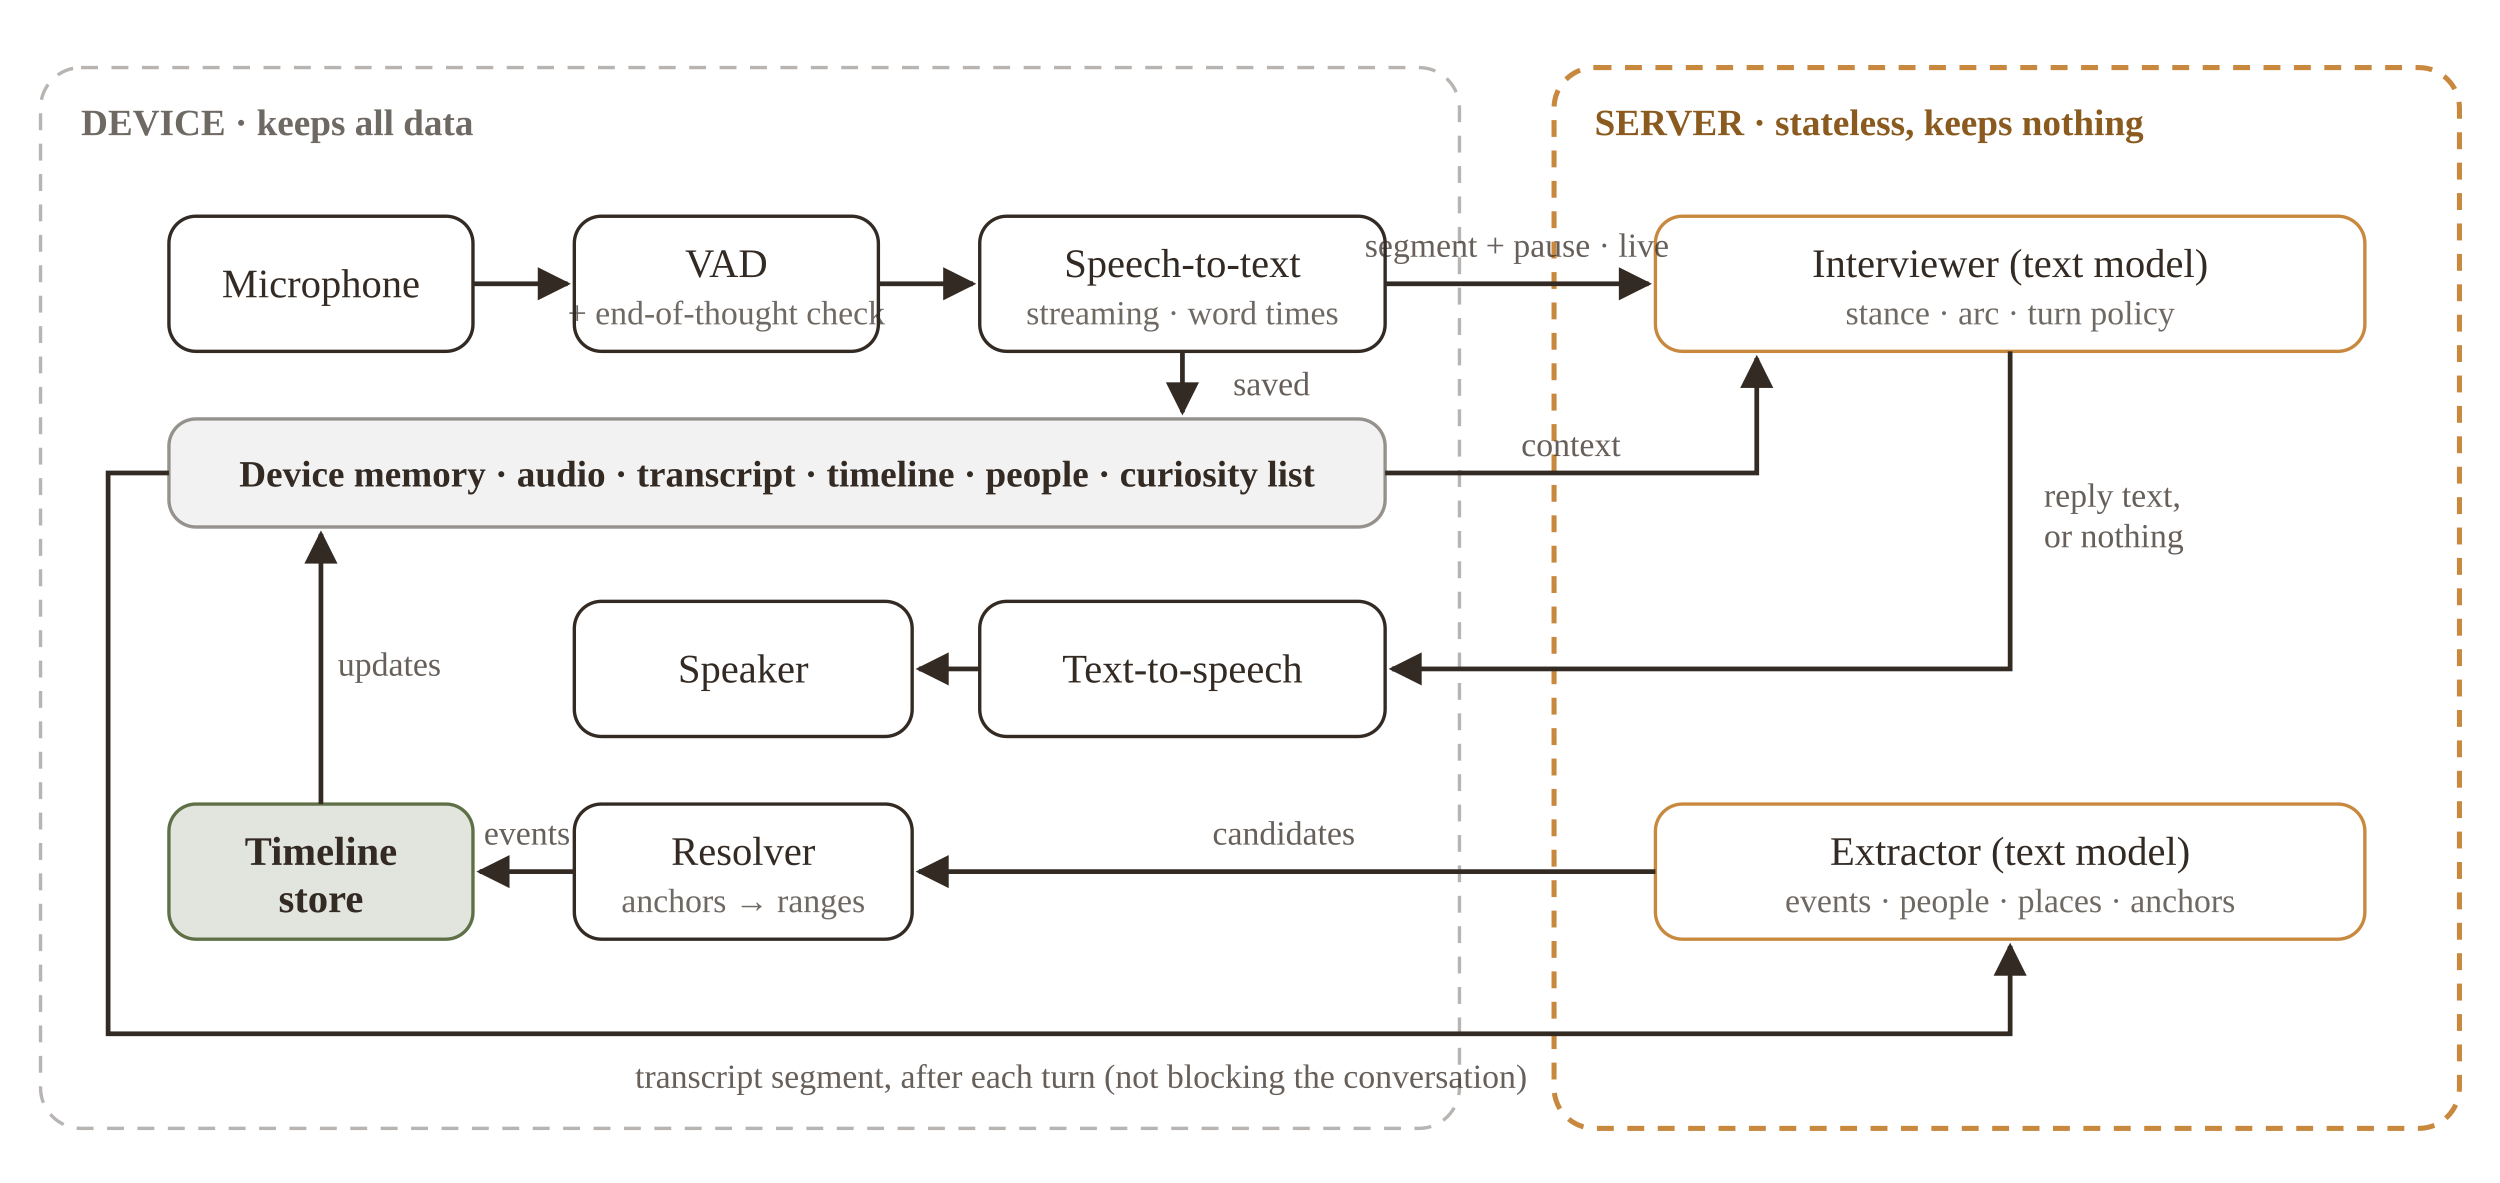
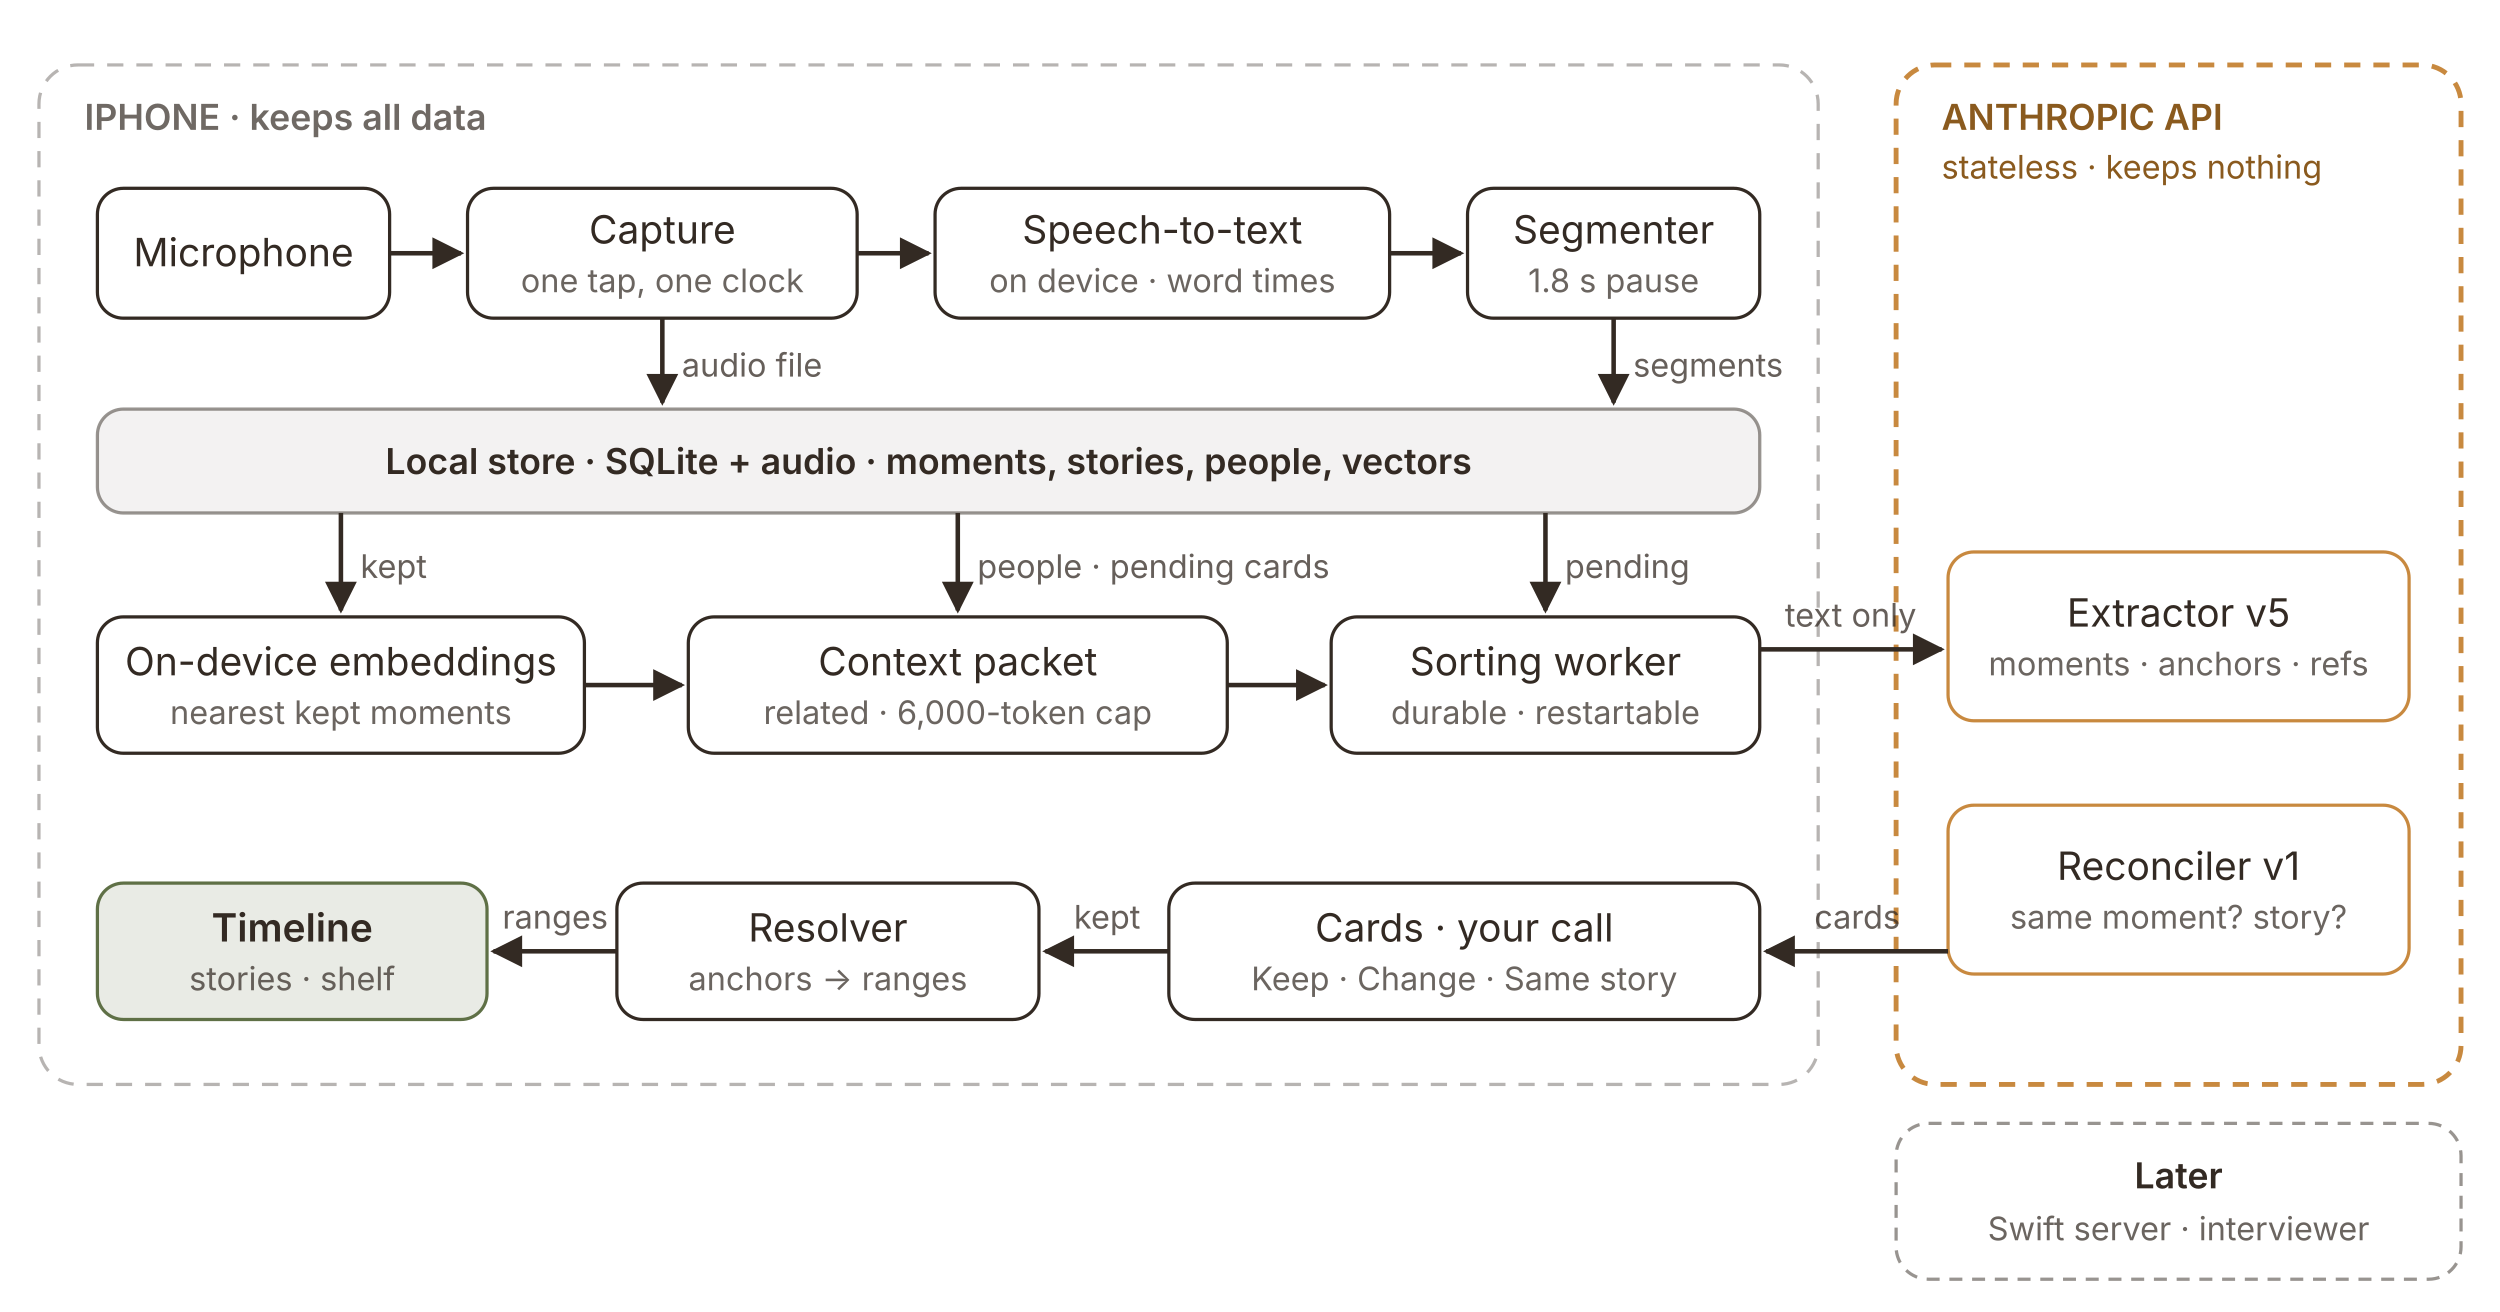
- <svg xmlns="http://www.w3.org/2000/svg" viewBox="0 0 740 350" role="img" aria-label="Data flow on a grid: microphone, voice activity detection and speech-to-text on the device feed the interviewer on a stateless server in real time; device memory (audio, transcript, timeline, people, curiosity list) supplies context to the interviewer and the transcript to the extractor; the interviewer returns reply text to text-to-speech and the speaker; the extractor returns candidates to the resolver, which writes events to the timeline store, which updates device memory.">
+ <svg xmlns="http://www.w3.org/2000/svg" width="770" height="404" font-family="Inter, system-ui, sans-serif" viewBox="0 0 770 404" role="img" aria-label="V1 data flow. On the iPhone: microphone, one capture tap, on-device speech-to-text and a segmenter write to the local store. On-device embeddings and the context packet builder read the store; the sorting worker sends a segment and packet, text only, to the Anthropic Messages API, which keeps nothing. Candidates and verdicts come back as cards; kept memories go to the resolver and the timeline.">
  <defs>
-     <marker id="arrow" viewBox="0 0 10 10" refX="9" refY="5" markerWidth="7" markerHeight="7" orient="auto">
+     <marker id="af" viewBox="0 0 10 10" refX="9" refY="5" markerWidth="7" markerHeight="7" orient="auto">
      <path d="M0 0L10 5L0 10z" fill="#332A23" />
    </marker>
  </defs>
-   <rect x="12" y="20" width="420" height="314" rx="12" fill="none" stroke="#332A23" stroke-opacity=".35" stroke-dasharray="5 4" />
-   <text x="24" y="40" font-size="11" font-weight="600" fill="#332A23" fill-opacity=".7">DEVICE · keeps all data</text>
-   <rect x="460" y="20" width="268" height="314" rx="12" fill="none" stroke="#C8893F" stroke-width="1.5" stroke-dasharray="5 4" />
-   <text x="472" y="40" font-size="11" font-weight="600" fill="#8A5A1E">SERVER · stateless, keeps nothing</text>
-   <g font-size="12" fill="#332A23">
-     <rect x="50" y="64" width="90" height="40" rx="8" fill="none" stroke="#332A23" />
-     <text x="95" y="88" text-anchor="middle">Microphone</text>
-     <rect x="170" y="64" width="90" height="40" rx="8" fill="none" stroke="#332A23" />
-     <text x="215" y="82" text-anchor="middle">VAD</text>
-     <text x="215" y="96" text-anchor="middle" font-size="10" fill-opacity=".7">+ end-of-thought check</text>
-     <rect x="290" y="64" width="120" height="40" rx="8" fill="none" stroke="#332A23" />
-     <text x="350" y="82" text-anchor="middle">Speech-to-text</text>
-     <text x="350" y="96" text-anchor="middle" font-size="10" fill-opacity=".7">streaming · word times</text>
-     <rect x="490" y="64" width="210" height="40" rx="8" fill="none" stroke="#C8893F" />
-     <text x="595" y="82" text-anchor="middle">Interviewer (text model)</text>
-     <text x="595" y="96" text-anchor="middle" font-size="10" fill-opacity=".7">stance · arc · turn policy</text>
-     <rect x="50" y="124" width="360" height="32" rx="8" fill="#332A23" fill-opacity=".06" stroke="#332A23" stroke-opacity=".5" />
-     <text x="230" y="144" text-anchor="middle" font-size="11" font-weight="600">Device memory · audio · transcript · timeline · people · curiosity list</text>
-     <rect x="170" y="178" width="100" height="40" rx="8" fill="none" stroke="#332A23" />
-     <text x="220" y="202" text-anchor="middle">Speaker</text>
-     <rect x="290" y="178" width="120" height="40" rx="8" fill="none" stroke="#332A23" />
-     <text x="350" y="202" text-anchor="middle">Text-to-speech</text>
-     <rect x="50" y="238" width="90" height="40" rx="8" fill="#5F7046" fill-opacity=".18" stroke="#5F7046" />
-     <text x="95" y="256" text-anchor="middle" font-weight="600">Timeline</text>
-     <text x="95" y="270" text-anchor="middle" font-weight="600">store</text>
-     <rect x="170" y="238" width="100" height="40" rx="8" fill="none" stroke="#332A23" />
-     <text x="220" y="256" text-anchor="middle">Resolver</text>
-     <text x="220" y="270" text-anchor="middle" font-size="10" fill-opacity=".7">anchors → ranges</text>
-     <rect x="490" y="238" width="210" height="40" rx="8" fill="none" stroke="#C8893F" />
-     <text x="595" y="256" text-anchor="middle">Extractor (text model)</text>
-     <text x="595" y="270" text-anchor="middle" font-size="10" fill-opacity=".7">events · people · places · anchors</text>
-   </g>
-   <g stroke="#332A23" stroke-width="1.4" fill="none" marker-end="url(#arrow)">
-     <line x1="140" y1="84" x2="168" y2="84" />
-     <line x1="260" y1="84" x2="288" y2="84" />
-     <line x1="410" y1="84" x2="488" y2="84" />
-     <line x1="350" y1="104" x2="350" y2="122" />
-     <path d="M410 140 H520 V106" />
-     <path d="M595 104 V198 H412" />
-     <line x1="290" y1="198" x2="272" y2="198" />
-     <line x1="490" y1="258" x2="272" y2="258" />
-     <line x1="170" y1="258" x2="142" y2="258" />
-     <line x1="95" y1="238" x2="95" y2="158" />
-     <path d="M50 140 H32 V306 H595 V280" />
+   <rect x="12" y="20" width="548" height="314" rx="12" fill="none" stroke="#332A23" stroke-opacity=".35" stroke-dasharray="5 4" />
+   <text x="26" y="40" font-size="11" font-weight="600" fill="#332A23" fill-opacity=".7">IPHONE · keeps all data</text>
+   <rect x="584" y="20" width="174" height="314" rx="12" fill="none" stroke="#C8893F" stroke-width="1.5" stroke-dasharray="5 4" />
+   <text x="598" y="40" font-size="11" font-weight="600" fill="#8A5A1E">ANTHROPIC API</text>
+   <text x="598" y="55" font-size="10" fill="#8A5A1E">stateless · keeps nothing</text>
+   <rect x="30" y="58" width="90" height="40" rx="8" fill="none" stroke="#332A23" />
+   <text x="75" y="82" text-anchor="middle" font-size="12" fill="#332A23">Microphone</text>
+   <rect x="144" y="58" width="120" height="40" rx="8" fill="none" stroke="#332A23" />
+   <text x="204" y="75" text-anchor="middle" font-size="12" fill="#332A23">Capture</text>
+   <text x="204" y="90" text-anchor="middle" font-size="10" fill="#332A23" fill-opacity=".72">one tap, one clock</text>
+   <rect x="288" y="58" width="140" height="40" rx="8" fill="none" stroke="#332A23" />
+   <text x="358" y="75" text-anchor="middle" font-size="12" fill="#332A23">Speech-to-text</text>
+   <text x="358" y="90" text-anchor="middle" font-size="10" fill="#332A23" fill-opacity=".72">on device · word times</text>
+   <rect x="452" y="58" width="90" height="40" rx="8" fill="none" stroke="#332A23" />
+   <text x="497" y="75" text-anchor="middle" font-size="12" fill="#332A23">Segmenter</text>
+   <text x="497" y="90" text-anchor="middle" font-size="10" fill="#332A23" fill-opacity=".72">1.8 s pause</text>
+   <rect x="30" y="126" width="512" height="32" rx="8" fill="#332A23" fill-opacity=".06" stroke="#332A23" stroke-opacity=".5" />
+   <text x="286" y="146" text-anchor="middle" font-size="11" font-weight="600" fill="#332A23">Local store · SQLite + audio · moments, stories, people, vectors</text>
+   <rect x="30" y="190" width="150" height="42" rx="8" fill="none" stroke="#332A23" />
+   <text x="105" y="208" text-anchor="middle" font-size="12" fill="#332A23">On-device embeddings</text>
+   <text x="105" y="223" text-anchor="middle" font-size="10" fill="#332A23" fill-opacity=".72">nearest kept moments</text>
+   <rect x="212" y="190" width="166" height="42" rx="8" fill="none" stroke="#332A23" />
+   <text x="295" y="208" text-anchor="middle" font-size="12" fill="#332A23">Context packet</text>
+   <text x="295" y="223" text-anchor="middle" font-size="10" fill="#332A23" fill-opacity=".72">related · 6,000-token cap</text>
+   <rect x="410" y="190" width="132" height="42" rx="8" fill="none" stroke="#332A23" />
+   <text x="476" y="208" text-anchor="middle" font-size="12" fill="#332A23">Sorting worker</text>
+   <text x="476" y="223" text-anchor="middle" font-size="10" fill="#332A23" fill-opacity=".72">durable · restartable</text>
+   <rect x="30" y="272" width="120" height="42" rx="8" fill="#5F7046" fill-opacity=".14" stroke="#5F7046" />
+   <text x="90" y="290" text-anchor="middle" font-size="12" fill="#332A23" font-weight="600">Timeline</text>
+   <text x="90" y="305" text-anchor="middle" font-size="10" fill="#332A23" fill-opacity=".72">stories · shelf</text>
+   <rect x="190" y="272" width="130" height="42" rx="8" fill="none" stroke="#332A23" />
+   <text x="255" y="290" text-anchor="middle" font-size="12" fill="#332A23">Resolver</text>
+   <text x="255" y="305" text-anchor="middle" font-size="10" fill="#332A23" fill-opacity=".72">anchors → ranges</text>
+   <rect x="360" y="272" width="182" height="42" rx="8" fill="none" stroke="#332A23" />
+   <text x="451" y="290" text-anchor="middle" font-size="12" fill="#332A23">Cards · your call</text>
+   <text x="451" y="305" text-anchor="middle" font-size="10" fill="#332A23" fill-opacity=".72">Keep · Change · Same story</text>
+   <rect x="600" y="170" width="142" height="52" rx="8" fill="none" stroke="#C8893F" />
+   <text x="671" y="193" text-anchor="middle" font-size="12" fill="#332A23">Extractor v5</text>
+   <text x="671" y="208" text-anchor="middle" font-size="10" fill="#332A23" fill-opacity=".72">moments · anchors · refs</text>
+   <rect x="600" y="248" width="142" height="52" rx="8" fill="none" stroke="#C8893F" />
+   <text x="671" y="271" text-anchor="middle" font-size="12" fill="#332A23">Reconciler v1</text>
+   <text x="671" y="286" text-anchor="middle" font-size="10" fill="#332A23" fill-opacity=".72">same moment? story?</text>
+   <rect x="584" y="346" width="174" height="48" rx="10" fill="none" stroke="#332A23" stroke-opacity=".5" stroke-dasharray="4 3" />
+   <text x="671" y="366" text-anchor="middle" font-size="11" font-weight="600" fill="#332A23">Later</text>
+   <text x="671" y="382" text-anchor="middle" font-size="10" fill="#332A23" fill-opacity=".72">Swift server · interviewer</text>
+   <g stroke="#332A23" stroke-width="1.4" fill="none" marker-end="url(#af)">
+     <line x1="120" y1="78" x2="142" y2="78" />
+     <line x1="264" y1="78" x2="286" y2="78" />
+     <line x1="428" y1="78" x2="450" y2="78" />
+     <line x1="204" y1="98" x2="204" y2="124" />
+     <line x1="497" y1="98" x2="497" y2="124" />
+     <line x1="105" y1="158" x2="105" y2="188" />
+     <line x1="295" y1="158" x2="295" y2="188" />
+     <line x1="476" y1="158" x2="476" y2="188" />
+     <line x1="180" y1="211" x2="210" y2="211" />
+     <line x1="378" y1="211" x2="408" y2="211" />
+     <line x1="542" y1="200" x2="598" y2="200" />
+     <line x1="600" y1="293" x2="544" y2="293" />
+     <line x1="360" y1="293" x2="322" y2="293" />
+     <line x1="190" y1="293" x2="152" y2="293" />
  </g>
  <g font-size="10" fill="#332A23" fill-opacity=".75">
-     <text x="449" y="76" text-anchor="middle">segment + pause · live</text>
-     <text x="365" y="117" text-anchor="start">saved</text>
-     <text x="465" y="135" text-anchor="middle">context</text>
-     <text x="605" y="150" text-anchor="start">reply text,</text>
-     <text x="605" y="162" text-anchor="start">or nothing</text>
-     <text x="380" y="250" text-anchor="middle">candidates</text>
-     <text x="156" y="250" text-anchor="middle">events</text>
-     <text x="100" y="200" text-anchor="start">updates</text>
-     <text x="320" y="322" text-anchor="middle">transcript segment, after each turn (not blocking the conversation)</text>
+     <text x="210" y="116">audio file</text>
+     <text x="503" y="116">segments</text>
+     <text x="111" y="178">kept</text>
+     <text x="301" y="178">people · pending cards</text>
+     <text x="482" y="178">pending</text>
+     <text x="570" y="193" text-anchor="middle">text only</text>
+     <text x="341" y="286" text-anchor="middle">kept</text>
+     <text x="171" y="286" text-anchor="middle">ranges</text>
+     <text x="572" y="286" text-anchor="middle">cards</text>
  </g>
</svg>
